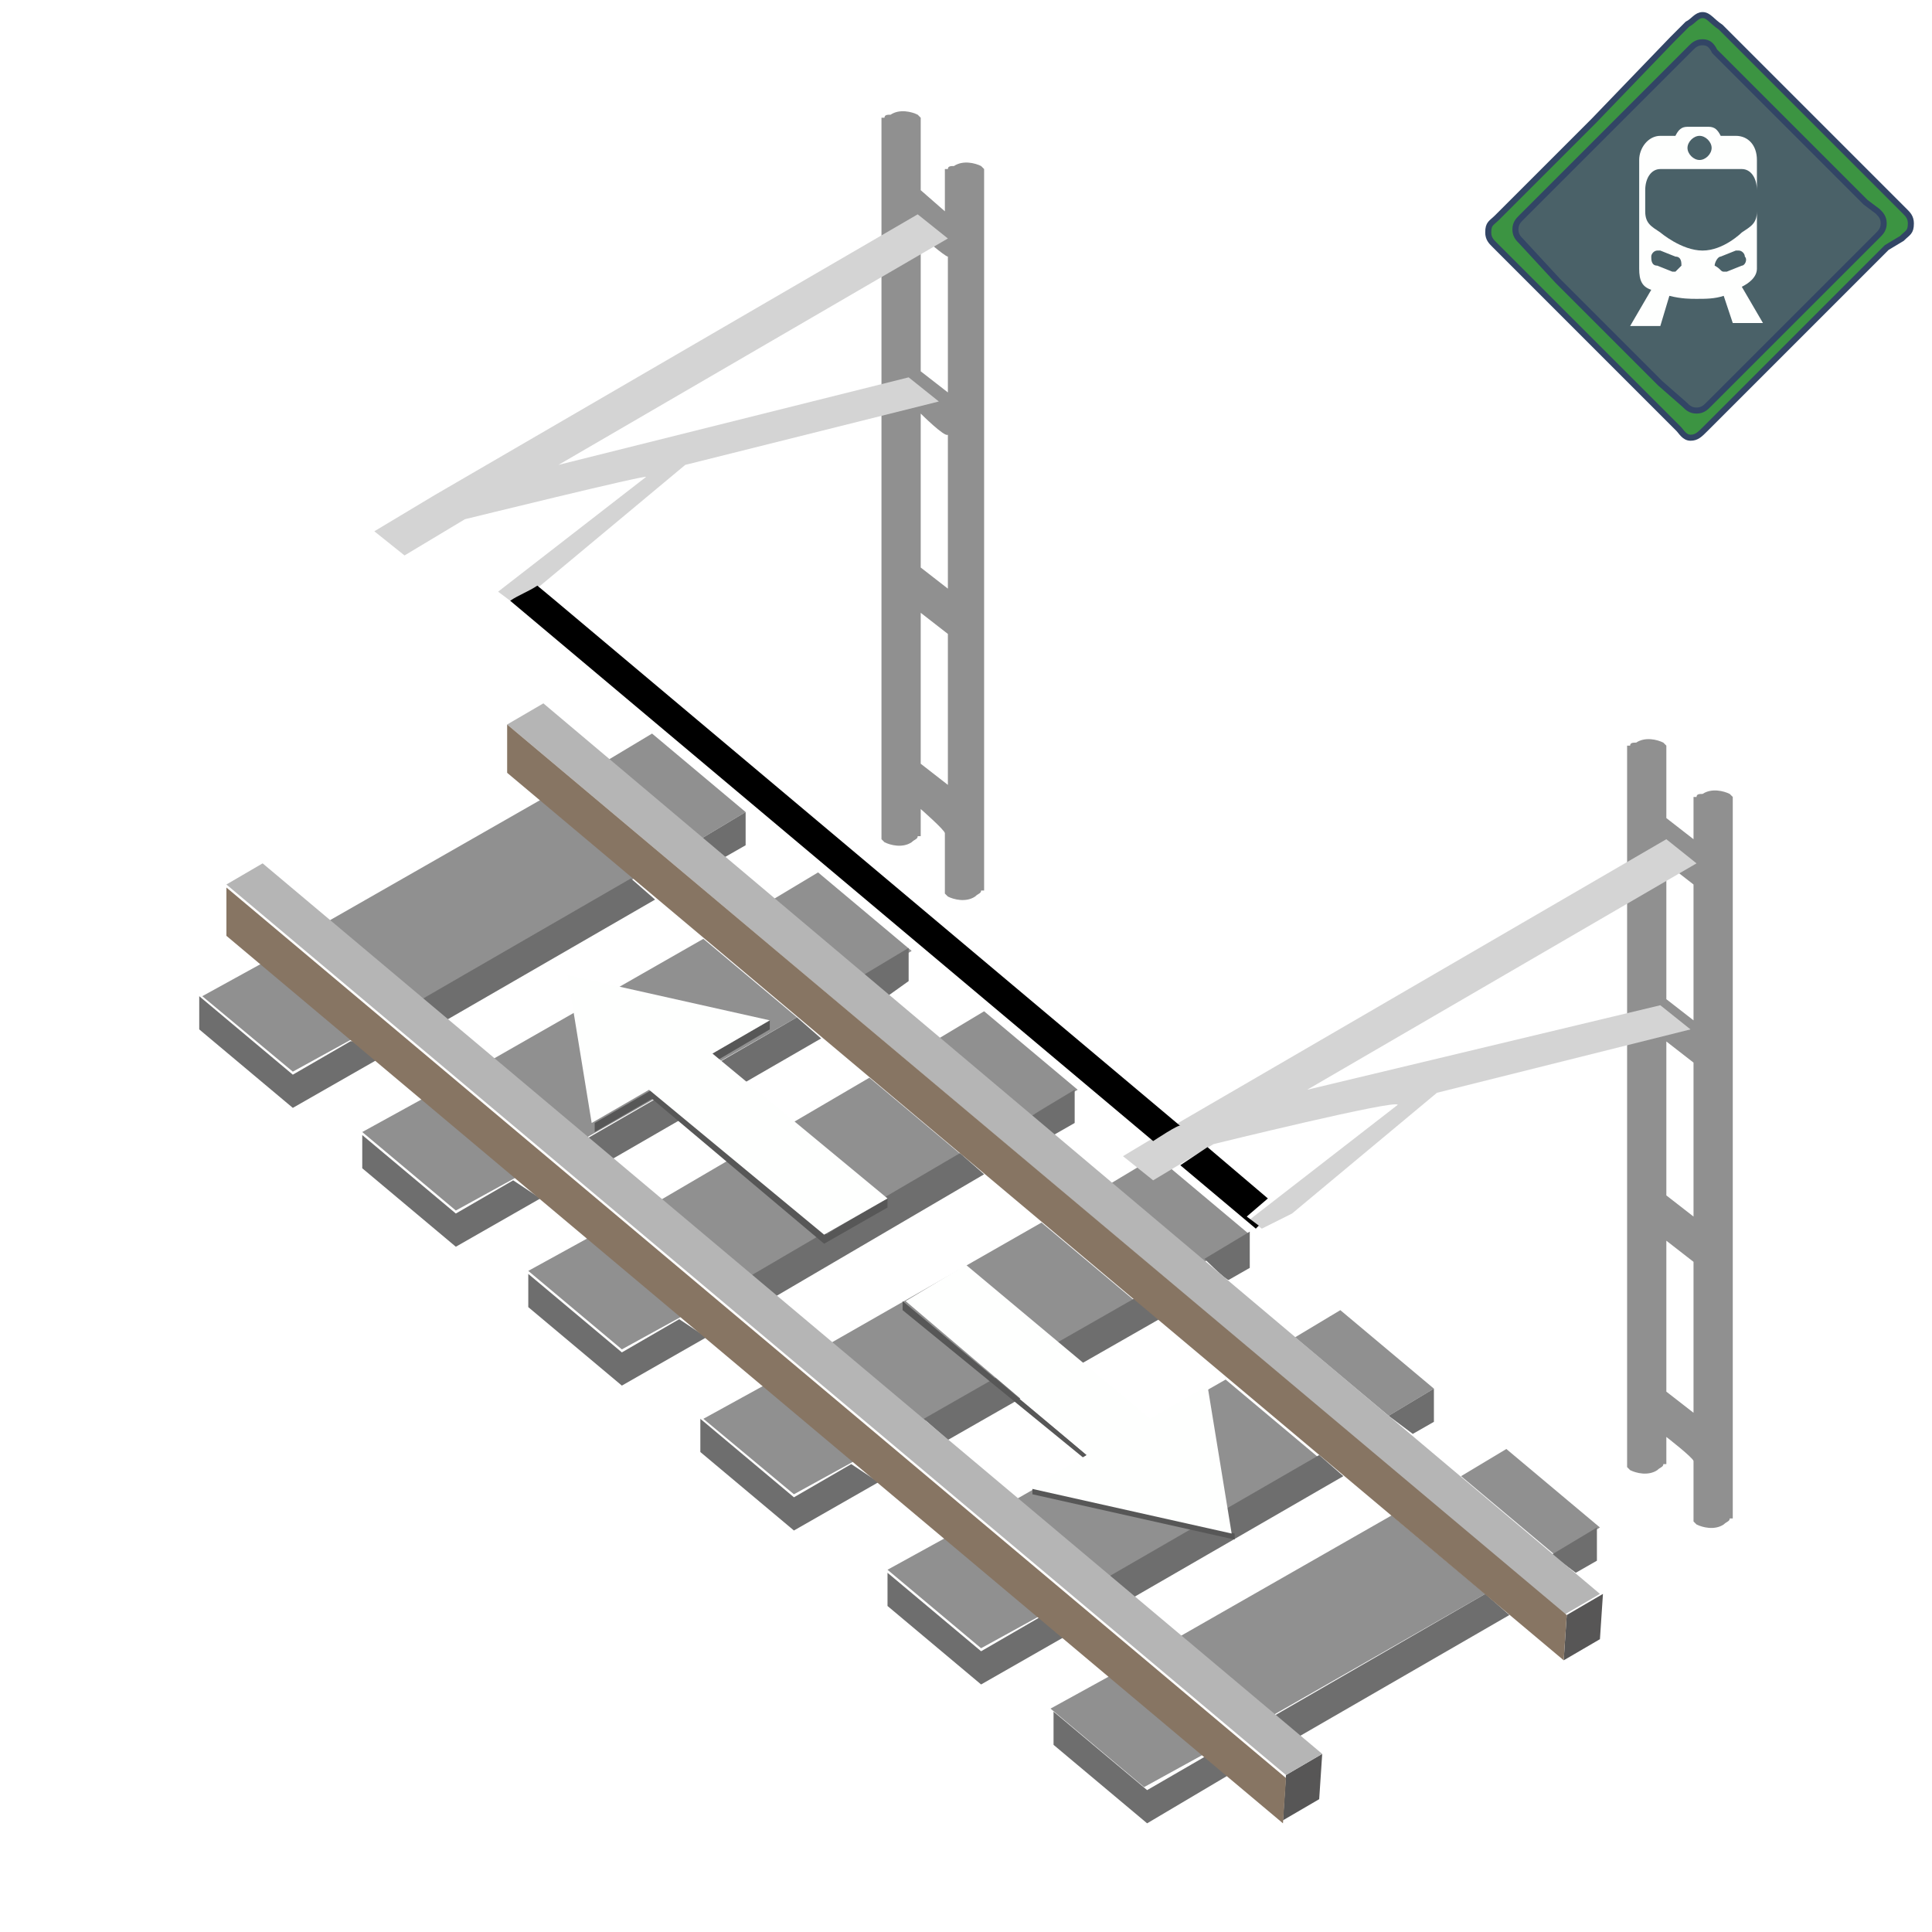
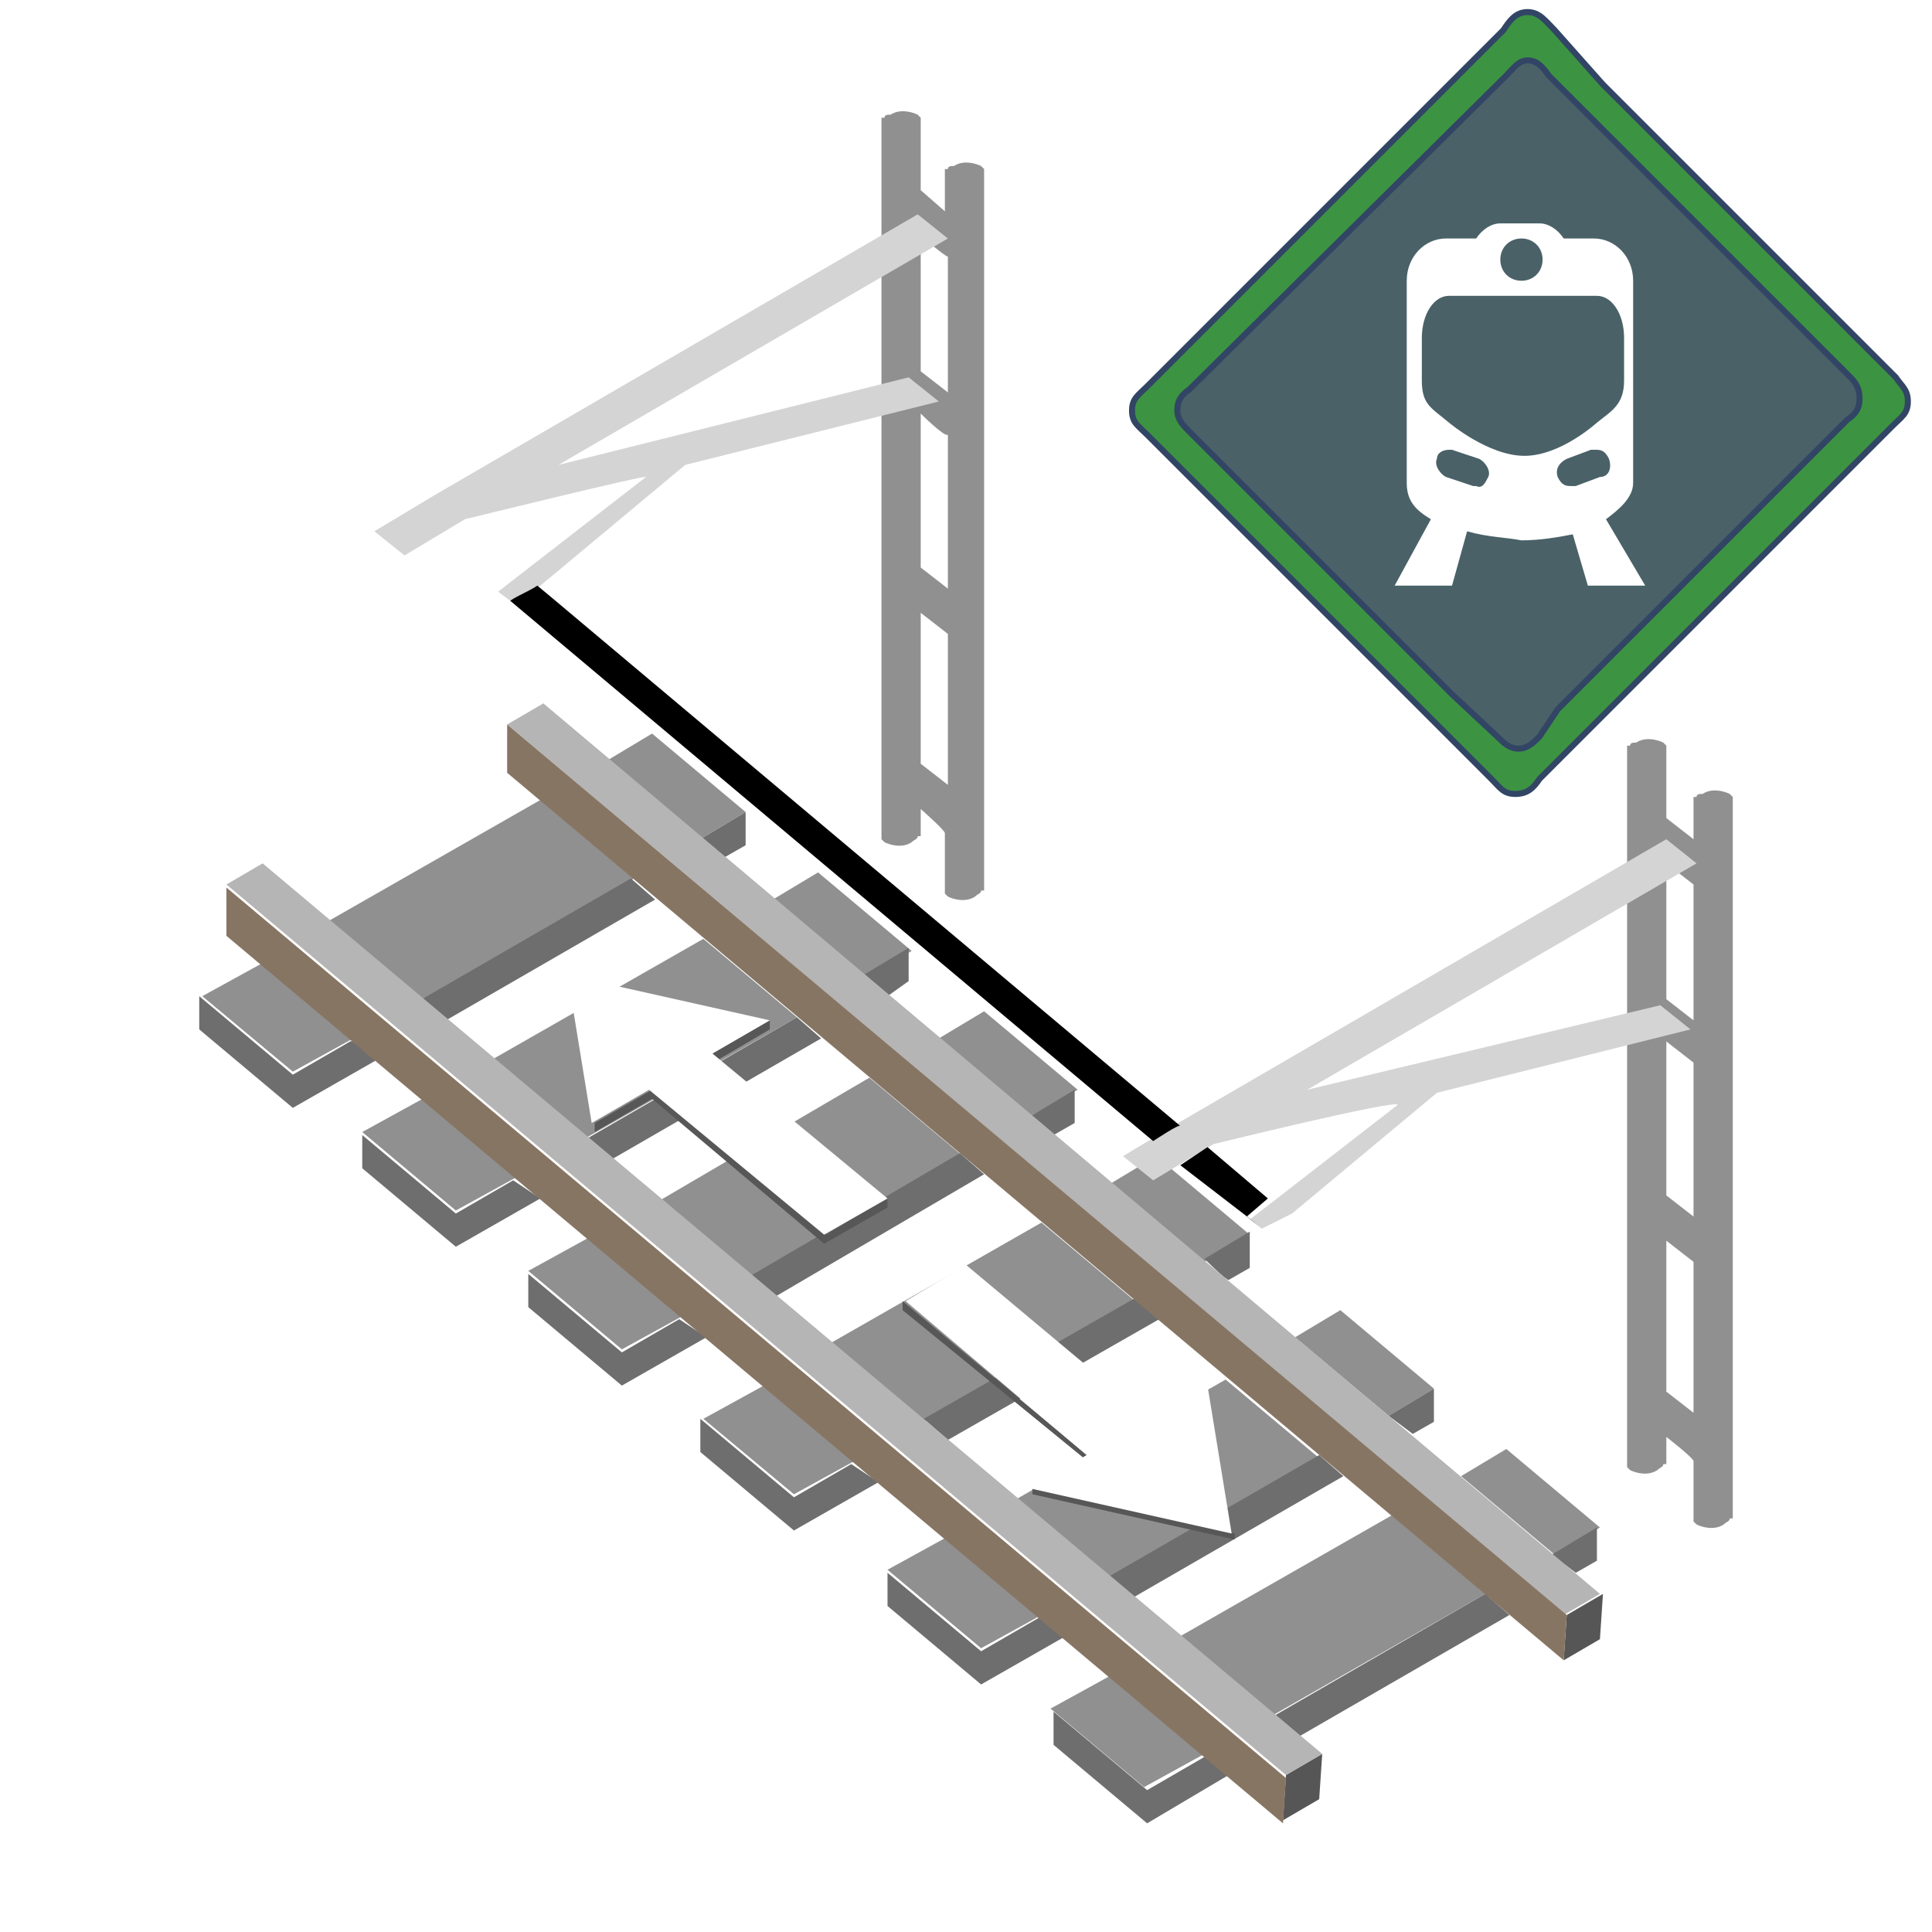
<svg xmlns="http://www.w3.org/2000/svg" version="1.1" id="Layer_1" x="0px" y="0px" viewBox="0 0 64 64" style="enable-background:new 0 0 64 64;" xml:space="preserve">
  <style type="text/css">
	.st0{fill-rule:evenodd;clip-rule:evenodd;fill:#909090;}
	.st1{fill-rule:evenodd;clip-rule:evenodd;fill:#6E6E6E;}
	.st2{fill-rule:evenodd;clip-rule:evenodd;fill:#575656;}
	.st3{fill-rule:evenodd;clip-rule:evenodd;fill:#B5B5B5;}
	.st4{fill-rule:evenodd;clip-rule:evenodd;fill:#575757;}
	.st5{fill-rule:evenodd;clip-rule:evenodd;fill:#D4D4D4;}
	.st6{fill-rule:evenodd;clip-rule:evenodd;fill:#FEFFFE;}
	.st7{fill-rule:evenodd;clip-rule:evenodd;fill:#877563;}
	.st8{fill-rule:evenodd;clip-rule:evenodd;}
	.st9{fill-rule:evenodd;clip-rule:evenodd;fill:#4A6168;}
	.st10{fill:#3C9442;stroke:#324565;stroke-width:0.2;}
- 	.st11{display:none;}
- 	.st12{display:inline;}
- 	.st13{fill-rule:evenodd;clip-rule:evenodd;fill:#3C9442;}
</style>
  <g id="grey">
-     <path class="st0" d="M10.9,30.5l7-4l3.1,2.6l-7,4L10.9,30.5z M16.3,35.1l7-4l3.1,2.6l-7,4C19.4,37.7,16.3,35.1,16.3,35.1z    M20.1,25.2l1.5-0.9l3.1,2.6l-1.5,0.9C23.2,27.8,20.1,25.2,20.1,25.2z M25.6,29.8l1.5-0.9l3.1,2.6l-1.5,0.9   C28.6,32.3,25.6,29.8,25.6,29.8z M31.1,34.4l1.5-0.9l3.1,2.6L34.1,37C34.1,37,31.1,34.4,31.1,34.4z M36.8,39.2l1.5-0.9l3.1,2.6   l-1.5,0.9L36.8,39.2z M37.6,43.1l-7,4l-3.1-2.6l7-4L37.6,43.1z M28.3,48.4l-2,1.1L23.3,47l2-1.1L28.3,48.4z M22.6,43.6l-2,1.1   l-3.1-2.6l2-1.1L22.6,43.6z M21.8,39.8l7-4.1l3.1,2.6l-7,4.1C24.8,42.3,21.8,39.8,21.8,39.8z M11.7,34.4l-2,1.1L6.7,33l2-1.1   C8.6,31.8,11.7,34.4,11.7,34.4z M17.1,39l-2,1.1l-3.1-2.6l2-1.1L17.1,39z M34.5,53.5l-2,1.1l-3.1-2.6l2-1.1L34.5,53.5z M33.6,49.7   l7-4l3.1,2.6l-7,4L33.6,49.7z M39.1,54.2l7-4l3.1,2.6l-7,4L39.1,54.2z M42.9,44.3l1.5-0.9l3.1,2.6L46,46.9L42.9,44.3z M48.4,48.9   l1.5-0.9l3.1,2.6l-1.5,0.9L48.4,48.9z M39.9,58.1l-2,1.1l-3.1-2.6l2-1.1C36.9,55.5,39.9,58.1,39.9,58.1z" />
-     <path class="st1" d="M38.4,43.7l-7,4l-0.8-0.7l7-4L38.4,43.7z M29.1,49.1l-2.8,1.6l-3.1-2.6V47l3.1,2.6l1.9-1.1L29.1,49.1z    M23.4,44.3l-2.8,1.6l-3.1-2.6v-1.1l3.1,2.6l1.9-1.1L23.4,44.3z M24.8,42.3l7-4.1l0.8,0.7l-7,4.1C25.6,43,24.8,42.3,24.8,42.3z    M12.5,35.1l-2.8,1.6l-3.1-2.6V33l3.1,2.6l1.9-1.1C11.7,34.4,12.5,35.1,12.5,35.1z M17.9,39.7l-2.8,1.6l-3.1-2.6v-1.1l3.1,2.6   l1.9-1.1L17.9,39.7z M13.8,33.2l7.1-4.1l0.8,0.7l-7.1,4.1C14.6,33.8,13.8,33.2,13.8,33.2z M19.3,37.8l7.1-4.1l0.8,0.7l-7.1,4.1   L19.3,37.8z M23.2,27.8l1.5-0.9V28L24,28.4L23.2,27.8z M28.6,32.3l1.5-0.9v1.1L29.4,33L28.6,32.3z M34.1,37l1.5-0.9v1.1l-0.7,0.4   L34.1,37z M39.9,41.7l1.5-0.9V42l-0.7,0.4C40.6,42.4,39.9,41.7,39.9,41.7z M51.4,51.5l1.5-0.9v1.1l-0.7,0.4   C52.2,52.1,51.4,51.5,51.4,51.5z M35.3,54.2l-2.8,1.6l-3.1-2.6v-1.1l3.1,2.6l1.9-1.1C34.5,53.5,35.3,54.2,35.3,54.2z M40.7,58.8   L38,60.4l-3.1-2.6v-1.1l3.1,2.6l1.9-1.1C39.9,58.1,40.7,58.8,40.7,58.8z M36.6,52.3l7.1-4.1l0.8,0.7L37.4,53L36.6,52.3z M42.1,56.9   l7.1-4.1l0.8,0.7l-7.1,4.1L42.1,56.9z M46,46.9l1.5-0.9v1.1l-0.7,0.4L46,46.9z" />
-     <path class="st2" d="M42.5,60.3l0.1-1.5l1.2-0.7l-0.1,1.5L42.5,60.3L42.5,60.3z M51.8,55l0.1-1.5l1.2-0.7l-0.1,1.5L51.8,55   C51.8,55,51.8,55,51.8,55z" />
-     <path class="st3" d="M7.5,29.3l1.2-0.7l35.1,29.5l-1.2,0.7L7.5,29.3z M16.8,24l1.2-0.7L53,52.8l-1.2,0.7C51.9,53.5,16.8,24,16.8,24   z" />
-     <path class="st4" d="M35.9,48.3l-6-4.9l0-0.3l6.1,5.1L35.9,48.3z M40.9,50.8l0,0.2l-6.7-1.5l0-0.2L40.9,50.8z M25.5,33.8l0,0.3   l-1.7,1l-0.2-0.2C23.6,34.9,25.5,33.8,25.5,33.8z M29.4,39.7l0,0.3l-2.1,1.2l-5.7-4.8l-1.9,1.1v-0.3l0,0l0,0l1.9-1.1l5.8,4.8   C27.3,40.9,29.4,39.7,29.4,39.7z" />
-     <path class="st0" d="M30.5,26.8v0.9h-0.1c0,0.1-0.1,0.1-0.2,0.2c-0.3,0.2-0.7,0.1-0.9,0c0,0-0.1-0.1-0.1-0.1h0V3.9h0.1   c0-0.1,0.1-0.1,0.2-0.1c0.3-0.2,0.7-0.1,0.9,0c0,0,0.1,0.1,0.1,0.1h0v2.4L31.3,7V5.6h0.1c0-0.1,0.1-0.1,0.2-0.1   c0.3-0.2,0.7-0.1,0.9,0c0,0,0.1,0.1,0.1,0.1h0v23.9h-0.1c0,0.1-0.1,0.1-0.2,0.2c-0.3,0.2-0.7,0.1-0.9,0c0,0-0.1-0.1-0.1-0.1h0v-2   C31.3,27.5,30.5,26.8,30.5,26.8z M30.5,7.8v4.5l0.9,0.7V8.5C31.3,8.5,30.5,7.8,30.5,7.8z M30.5,13.7v5.1l0.9,0.7v-5.1   C31.3,14.5,30.5,13.7,30.5,13.7z M30.5,20.3v5l0.9,0.7v-5L30.5,20.3z M55.2,47.6v0.9h-0.1c0,0.1-0.1,0.1-0.2,0.2   c-0.3,0.2-0.7,0.1-0.9,0c0,0-0.1-0.1-0.1-0.1h0V24.7h0.1c0-0.1,0.1-0.1,0.2-0.1c0.3-0.2,0.7-0.1,0.9,0c0,0,0.1,0.1,0.1,0.1h0v2.4   l0.9,0.7v-1.4h0.1c0-0.1,0.1-0.1,0.2-0.1c0.3-0.2,0.7-0.1,0.9,0c0,0,0.1,0.1,0.1,0.1h0v23.9h-0.1c0,0.1-0.1,0.1-0.2,0.2   c-0.3,0.2-0.7,0.1-0.9,0c0,0-0.1-0.1-0.1-0.1h0v-2C56.1,48.3,55.2,47.6,55.2,47.6z M55.2,34.5v5.1l0.9,0.7v-5.1L55.2,34.5z    M55.2,41.1v5l0.9,0.7v-5L55.2,41.1z M55.2,28.6v4.5l0.9,0.7v-4.5C56.1,29.3,55.2,28.6,55.2,28.6z" />
+     <path class="st0" d="M10.9,30.5l7-4l3.1,2.6l-7,4L10.9,30.5z M16.3,35.1l7-4l3.1,2.6l-7,4C19.4,37.7,16.3,35.1,16.3,35.1z    M20.1,25.2l1.5-0.9l3.1,2.6l-1.5,0.9C23.2,27.8,20.1,25.2,20.1,25.2z M25.6,29.8l1.5-0.9l3.1,2.6l-1.5,0.9   C28.6,32.3,25.6,29.8,25.6,29.8z M31.1,34.4l1.5-0.9l3.1,2.6L34.1,37L31.1,34.4z M36.8,39.2l1.5-0.9l3.1,2.6l-1.5,0.9L36.8,39.2z    M37.6,43.1l-7,4l-3.1-2.6l7-4L37.6,43.1z M28.3,48.4l-2,1.1l-3-2.5l2-1.1L28.3,48.4z M22.6,43.6l-2,1.1l-3.1-2.6l2-1.1L22.6,43.6z    M21.8,39.8l7-4.1l3.1,2.6l-7,4.1C24.8,42.3,21.8,39.8,21.8,39.8z M11.7,34.4l-2,1.1l-3-2.5l2-1.1C8.6,31.8,11.7,34.4,11.7,34.4z    M17.1,39l-2,1.1L12,37.5l2-1.1L17.1,39z M34.5,53.5l-2,1.1L29.4,52l2-1.1L34.5,53.5z M33.6,49.7l7-4l3.1,2.6l-7,4L33.6,49.7z    M39.1,54.2l7-4l3.1,2.6l-7,4L39.1,54.2z M42.9,44.3l1.5-0.9l3.1,2.6L46,46.9L42.9,44.3z M48.4,48.9l1.5-0.9l3.1,2.6l-1.5,0.9   L48.4,48.9z M39.9,58.1l-2,1.1l-3.1-2.6l2-1.1C36.9,55.5,39.9,58.1,39.9,58.1z" />
+     <path class="st1" d="M38.4,43.7l-7,4L30.6,47l7-4L38.4,43.7z M29.1,49.1l-2.8,1.6l-3.1-2.6V47l3.1,2.6l1.9-1.1L29.1,49.1z    M23.4,44.3l-2.8,1.6l-3.1-2.6v-1.1l3.1,2.6l1.9-1.1L23.4,44.3z M24.8,42.3l7-4.1l0.8,0.7l-7,4.1C25.6,43,24.8,42.3,24.8,42.3z    M12.5,35.1l-2.8,1.6l-3.1-2.6V33l3.1,2.6l1.9-1.1C11.7,34.4,12.5,35.1,12.5,35.1z M17.9,39.7l-2.8,1.6L12,38.7v-1.1l3.1,2.6   l1.9-1.1L17.9,39.7z M13.8,33.2l7.1-4.1l0.8,0.7l-7.1,4.1C14.6,33.8,13.8,33.2,13.8,33.2z M19.3,37.8l7.1-4.1l0.8,0.7l-7.1,4.1   L19.3,37.8z M23.2,27.8l1.5-0.9V28L24,28.4L23.2,27.8z M28.6,32.3l1.5-0.9v1.1L29.4,33L28.6,32.3z M34.1,37l1.5-0.9v1.1l-0.7,0.4   L34.1,37z M39.9,41.7l1.5-0.9V42l-0.7,0.4C40.6,42.4,39.9,41.7,39.9,41.7z M51.4,51.5l1.5-0.9v1.1l-0.7,0.4L51.4,51.5z M35.3,54.2   l-2.8,1.6l-3.1-2.6v-1.1l3.1,2.6l1.9-1.1C34.5,53.5,35.3,54.2,35.3,54.2z M40.7,58.8L38,60.4l-3.1-2.6v-1.1l3.1,2.6l1.9-1.1   C39.9,58.1,40.7,58.8,40.7,58.8z M36.6,52.3l7.1-4.1l0.8,0.7L37.4,53L36.6,52.3z M42.1,56.9l7.1-4.1l0.8,0.7l-7.1,4.1L42.1,56.9z    M46,46.9l1.5-0.9v1.1l-0.7,0.4L46,46.9z" />
+     <path class="st2" d="M42.5,60.3l0.1-1.5l1.2-0.7l-0.1,1.5L42.5,60.3L42.5,60.3z M51.8,55l0.1-1.5l1.2-0.7L53,54.3L51.8,55L51.8,55z   " />
+     <path class="st3" d="M7.5,29.3l1.2-0.7l35.1,29.5l-1.2,0.7L7.5,29.3z M16.8,24l1.2-0.7l35,29.5l-1.2,0.7C51.9,53.5,16.8,24,16.8,24   z" />
+     <path class="st4" d="M35.9,48.3l-6-4.9v-0.3l6.1,5.1L35.9,48.3z M40.9,50.8V51l-6.7-1.5v-0.2L40.9,50.8z M25.5,33.8v0.3l-1.7,1   l-0.2-0.2C23.6,34.9,25.5,33.8,25.5,33.8z M29.4,39.7V40l-2.1,1.2l-5.7-4.8l-1.9,1.1v-0.3l0,0l0,0l1.9-1.1l5.8,4.8   C27.3,40.9,29.4,39.7,29.4,39.7z" />
+     <path class="st0" d="M30.5,26.8v0.9h-0.1c0,0.1-0.1,0.1-0.2,0.2c-0.3,0.2-0.7,0.1-0.9,0l-0.1-0.1l0,0V3.9h0.1   c0-0.1,0.1-0.1,0.2-0.1c0.3-0.2,0.7-0.1,0.9,0l0.1,0.1l0,0v2.4L31.3,7V5.6h0.1c0-0.1,0.1-0.1,0.2-0.1c0.3-0.2,0.7-0.1,0.9,0   l0.1,0.1l0,0v23.9h-0.1c0,0.1-0.1,0.1-0.2,0.2c-0.3,0.2-0.7,0.1-0.9,0l-0.1-0.1l0,0v-2C31.3,27.5,30.5,26.8,30.5,26.8z M30.5,7.8   v4.5l0.9,0.7V8.5C31.3,8.5,30.5,7.8,30.5,7.8z M30.5,13.7v5.1l0.9,0.7v-5.1C31.3,14.5,30.5,13.7,30.5,13.7z M30.5,20.3v5l0.9,0.7   v-5L30.5,20.3z M55.2,47.6v0.9h-0.1c0,0.1-0.1,0.1-0.2,0.2c-0.3,0.2-0.7,0.1-0.9,0l-0.1-0.1l0,0V24.7H54c0-0.1,0.1-0.1,0.2-0.1   c0.3-0.2,0.7-0.1,0.9,0l0.1,0.1l0,0v2.4l0.9,0.7v-1.4h0.1c0-0.1,0.1-0.1,0.2-0.1c0.3-0.2,0.7-0.1,0.9,0l0.1,0.1l0,0v23.9h-0.1   c0,0.1-0.1,0.1-0.2,0.2c-0.3,0.2-0.7,0.1-0.9,0l-0.1-0.1l0,0v-2C56.1,48.3,55.2,47.6,55.2,47.6z M55.2,34.5v5.1l0.9,0.7v-5.1   L55.2,34.5z M55.2,41.1v5l0.9,0.7v-5L55.2,41.1z M55.2,28.6v4.5l0.9,0.7v-4.5C56.1,29.3,55.2,28.6,55.2,28.6z" />
    <path class="st5" d="M15.4,17.2l-2,1.2l-1-0.8l2-1.2l16-9.3l1,0.8l-12.9,7.5l11.6-2.9l1,0.8l-8.4,2.1l-4.8,4l-1,0.5l-0.4-0.3   l4.9-3.8C21.5,15.7,15.4,17.2,15.4,17.2z M40.2,37.9l-2,1.2l-1-0.8l2-1.2l16-9.3l1,0.8l-12.9,7.5L55,33.3l1,0.8l-8.4,2.1l-4.8,4   l-1,0.5l-0.4-0.3l4.9-3.8C46.3,36.4,40.2,37.9,40.2,37.9z" />
  </g>
  <g id="white">
-     <path class="st6" d="M27.3,40.9l-5.8-4.8l-1.9,1.1l-0.8-4.9l6.7,1.5l-1.9,1.1l5.8,4.8C29.4,39.7,27.3,40.9,27.3,40.9z M32,41.9   l6.1,5.1l1.9-1.1l0.8,4.9l-6.7-1.5l1.9-1.1L30,43.1L32,41.9z" />
+     <path class="st6" d="M27.3,40.9l-5.8-4.8l-1.9,1.1l-0.8-4.9l6.7,1.5l-1.9,1.1l5.8,4.8C29.4,39.7,27.3,40.9,27.3,40.9z M32,41.9   l6.1,5.1l1.9-1.1l0.8,4.9l-6.7-1.5l1.9-1.1l-6-5.1L32,41.9z" />
  </g>
  <g id="brown">
    <path class="st7" d="M7.5,31v-1.6l35.1,29.5l-0.1,1.5L7.5,31z M16.8,25.6V24l35.1,29.5L51.8,55L16.8,25.6z" />
  </g>
  <g id="black">
-     <path class="st8" d="M38.2,37.8L16.9,19.9c0.3-0.2,0.6-0.3,0.9-0.5l0.6,0.5l20.7,17.4C39.1,37.2,38.2,37.8,38.2,37.8z M41.7,40.6   l-0.1,0.1l-2.5-2.1L40,38l2,1.7l-0.7,0.6C41.3,40.3,41.7,40.6,41.7,40.6z" />
+     <path class="st8" d="M38.2,37.8L16.9,19.9c0.3-0.2,0.6-0.3,0.9-0.5l0.6,0.5l20.7,17.4C39.1,37.2,38.2,37.8,38.2,37.8z M41.7,40.6   L41.7,40.6l-2.6-2L40,38l2,1.7l-0.7,0.6L41.7,40.6z" />
  </g>
  <g>
-     <g id="blue_1_">
-       <path class="st9" d="M56.4,1.4c0.2,0,0.3,0.1,0.4,0.3L57.1,2l0.4,0.4l0.4,0.4l1.5,1.5L61,5.9l0.4,0.4l0.4,0.4L62.2,7    c0.1,0.1,0.2,0.2,0.2,0.4c0,0.2-0.1,0.3-0.2,0.4l-0.8,0.8L61,9l-3.2,3.2L57,13l-0.4,0.4c-0.1,0.1-0.2,0.2-0.4,0.2    c-0.2,0-0.3-0.1-0.4-0.2L55,12.7l-0.4-0.4l-1.5-1.5l-1.5-1.5L50.4,8c-0.1-0.1-0.2-0.2-0.2-0.4c0-0.2,0.1-0.3,0.2-0.4L56,1.6    C56.1,1.5,56.2,1.4,56.4,1.4z" />
+     <g id="blue_2_">
+       <path class="st9" d="M50.6,2c0.3,0,0.5,0.2,0.7,0.5L52,3.2l0.7,0.7l0.7,0.7l2.9,2.9l2.9,2.9l0.7,0.7l0.7,0.7l0.7,0.7    c0.2,0.2,0.3,0.4,0.3,0.7s-0.1,0.5-0.4,0.7l-1.5,1.5L59,16.1L53.1,22l-1.5,1.5L51,24.4c-0.2,0.2-0.4,0.4-0.7,0.4s-0.5-0.2-0.7-0.4    L48.1,23l-0.7-0.7l-2.9-2.9l-2.9-2.9l-2.2-2.2c-0.2-0.2-0.4-0.4-0.4-0.7s0.1-0.5,0.4-0.7L49.9,2.5C50.1,2.3,50.3,2,50.6,2z" />
    </g>
-     <g id="violet_1_">
-       <path class="st10" d="M56.4,0.5c-0.2,0-0.3,0.2-0.5,0.3l-0.5,0.5L52.8,4l-1.8,1.8l-1.4,1.4c-0.2,0.2-0.3,0.2-0.3,0.5    c0,0.2,0.1,0.3,0.2,0.4l1.3,1.3l1.8,1.8l2.2,2.2l0.4,0.4l0.4,0.4c0.1,0.1,0.2,0.3,0.4,0.3c0.2,0,0.3-0.1,0.5-0.3l0.5-0.5l0.5-0.5    l5-5L63,7.9c0.2-0.2,0.3-0.2,0.3-0.5c0-0.2-0.1-0.3-0.2-0.4l-0.4-0.4l-0.4-0.4l-4-4l-0.4-0.4l-0.9-0.9C56.7,0.7,56.6,0.5,56.4,0.5    z M56.4,1.4c0.2,0,0.3,0.1,0.4,0.3L57.1,2l0.4,0.4l0.4,0.4l1.5,1.5L61,5.9l0.4,0.4l0.4,0.4L62.2,7c0.1,0.1,0.2,0.2,0.2,0.4    c0,0.2-0.1,0.3-0.2,0.4l-0.8,0.8L61,9l-3.2,3.2L57,13l-0.4,0.4c-0.1,0.1-0.2,0.2-0.4,0.2c-0.2,0-0.3-0.1-0.4-0.2L55,12.7l-0.4-0.4    l-1.5-1.5l-1.5-1.5L50.4,8c-0.1-0.1-0.2-0.2-0.2-0.4c0-0.2,0.1-0.3,0.2-0.4L56,1.6C56.1,1.5,56.2,1.4,56.4,1.4z" />
+     <g id="violet_2_">
+       <path class="st10" d="M50.6,0.4c-0.4,0-0.6,0.3-0.8,0.6L49,1.8l-5.1,5.1l-3.4,3.4L38,12.8c-0.3,0.3-0.5,0.4-0.5,0.8    c0,0.4,0.2,0.5,0.5,0.8l2.4,2.4l3.3,3.3l4.1,4.1l0.8,0.8l0.8,0.8c0.3,0.3,0.4,0.5,0.8,0.5c0.4,0,0.6-0.2,0.8-0.5l0.8-0.8l0.8-0.8    l9.3-9.3l0.8-0.8c0.3-0.3,0.5-0.4,0.5-0.8c0-0.4-0.2-0.5-0.4-0.8L62,11.7l-0.8-0.8l-7.3-7.3l-0.8-0.8L51.5,1    C51.2,0.7,51,0.4,50.6,0.4z M50.6,2c0.3,0,0.5,0.2,0.7,0.5L52,3.2l0.7,0.7l0.7,0.7l2.9,2.9l2.9,2.9l0.7,0.7l0.7,0.7l0.7,0.7    c0.2,0.2,0.3,0.4,0.3,0.7s-0.1,0.5-0.4,0.7l-1.5,1.5L59,16.1L53.1,22l-1.5,1.5L51,24.4c-0.2,0.2-0.4,0.4-0.7,0.4s-0.5-0.2-0.7-0.4    L48.1,23l-0.7-0.7l-2.9-2.9l-2.9-2.9l-2.2-2.2c-0.2-0.2-0.4-0.4-0.4-0.7s0.1-0.5,0.4-0.7L49.9,2.5C50.1,2.3,50.3,2,50.6,2z" />
    </g>
-     <g id="white_2_">
-       <path class="st6" d="M55.3,9.8l-0.3,1h-1l0.7-1.2c-0.3-0.1-0.4-0.3-0.4-0.7V5.3c0-0.4,0.3-0.8,0.7-0.8h0.5    c0.1-0.2,0.2-0.3,0.4-0.3h0.7c0.2,0,0.3,0.1,0.4,0.3h0.5c0.4,0,0.7,0.3,0.7,0.8v3.6c0,0.3-0.3,0.5-0.5,0.6c-0.1,0.1-0.1,0.1,0,0    l0.7,1.2h-1l-0.3-0.9c-0.3,0.1-0.6,0.1-0.9,0.1C56,9.9,55.7,9.9,55.3,9.8z M56.3,4.5c-0.2,0-0.4,0.2-0.4,0.4    c0,0.2,0.2,0.4,0.4,0.4s0.4-0.2,0.4-0.4C56.7,4.7,56.5,4.5,56.3,4.5z M57.8,8.5c0-0.1-0.1-0.2-0.2-0.2c0,0-0.1,0-0.1,0l-0.5,0.2    c-0.1,0-0.2,0.2-0.2,0.3l0,0C57,8.9,57,9,57.1,9c0,0,0.1,0,0.1,0l0.5-0.2C57.8,8.8,57.9,8.6,57.8,8.5L57.8,8.5z M55.7,8.8    c0-0.1,0-0.3-0.2-0.3L55,8.3c0,0,0,0-0.1,0c-0.1,0-0.2,0.1-0.2,0.2l0,0c0,0.1,0,0.3,0.2,0.3L55.4,9c0,0,0,0,0.1,0    C55.5,9,55.6,8.9,55.7,8.8L55.7,8.8z M55,5.6c-0.3,0-0.5,0.3-0.5,0.7V7c0,0.4,0.2,0.5,0.5,0.7c0,0,0.7,0.6,1.4,0.6    c0.7,0,1.3-0.6,1.3-0.6c0.3-0.2,0.5-0.3,0.5-0.7V6.3c0-0.4-0.2-0.7-0.5-0.7H55z" />
-     </g>
-   </g>
-   <g class="st11">
-     <g id="green_1_" class="st12">
-       <path class="st13" d="M55.5,12.7C52.9,11.9,51,9.5,51,6.6c0-3.5,2.9-6.4,6.4-6.4s6.4,2.9,6.4,6.4c0,2.8-1.8,5.1-4.2,6l-2,1.6    L55.5,12.7z" />
-     </g>
-     <g id="white_3_" class="st12">
-       <path class="st6" d="M56.3,9.2l-0.3,1h-1.2L55.5,9C55.2,8.8,55,8.6,55,8.2v-4c0-0.5,0.4-0.8,0.9-0.8h0.6V3.1    c0-0.3,0.3-0.6,0.6-0.6h0.9c0.3,0,0.6,0.3,0.6,0.6v0.3H59c0.5,0,0.9,0.4,0.9,0.8v4c0,0.3-0.3,0.5-0.6,0.7l0.8,1.3h-1.2l-0.3-1    c-0.3,0.1-0.7,0.1-1,0.1C57.1,9.3,56.7,9.3,56.3,9.2z M59.5,5.1c0-0.3-0.3-0.6-0.6-0.6h-3.1c-0.3,0-0.6,0.3-0.6,0.6    c0,0.3,0.3,0.6,0.6,0.6H59C59.3,5.7,59.5,5.4,59.5,5.1z M57.4,2.9c-0.2,0-0.4,0.2-0.4,0.4c0,0.2,0.2,0.4,0.4,0.4    c0.2,0,0.4-0.2,0.4-0.4C57.8,3.1,57.6,2.9,57.4,2.9z M58.8,7.4c-0.2,0-0.4,0.2-0.4,0.5l0,0c0,0.2,0.2,0.4,0.5,0.4    c0.2,0,0.4-0.2,0.4-0.5l0,0C59.2,7.5,59,7.4,58.8,7.4z M56.1,7.4c-0.2,0-0.4,0.2-0.4,0.5l0,0c0,0.2,0.2,0.4,0.5,0.4    c0.2,0,0.4-0.2,0.4-0.5l0,0C56.5,7.5,56.3,7.4,56.1,7.4z" />
-     </g>
-   </g>
-   <g class="st11">
-     <g id="green_2_" class="st12">
-       <path class="st13" d="M42.5,12.7C39.9,11.9,38,9.5,38,6.6c0-3.5,2.9-6.4,6.4-6.4s6.4,2.9,6.4,6.4c0,2.8-1.8,5.1-4.2,6l-2,1.6    L42.5,12.7z" />
-     </g>
-     <g id="white_4_" class="st12">
-       <path class="st6" d="M43.3,9.2l-0.3,1.1h-1.2L42.5,9C42.2,8.8,42,8.6,42,8.2V3.9C42,3.4,42.4,3,42.8,3h0.6    c0.1-0.2,0.3-0.3,0.5-0.3h0.8c0.2,0,0.4,0.1,0.5,0.3H46c0.5,0,0.9,0.4,0.9,0.9v4.3c0,0.3-0.3,0.6-0.6,0.7c-0.2,0.1-0.2,0.1,0,0    l0.8,1.4h-1.2l-0.3-1.1c-0.3,0.1-0.7,0.1-1,0.1C44.1,9.3,43.7,9.3,43.3,9.2z M44.4,3C44.2,3,44,3.2,44,3.5c0,0.3,0.2,0.5,0.4,0.5    c0.2,0,0.4-0.2,0.4-0.5C44.8,3.2,44.6,3,44.4,3z M46.2,7.7c0-0.1-0.2-0.2-0.3-0.2c0,0,0,0,0,0l-0.5,0.2c-0.1,0.1-0.2,0.2-0.2,0.4    l0,0c0,0.1,0.2,0.2,0.3,0.2c0,0,0,0,0,0L46,8.1C46.2,8,46.3,7.9,46.2,7.7L46.2,7.7z M43.7,8.1c0-0.2,0-0.3-0.2-0.4l-0.5-0.2    c-0.1,0-0.3,0-0.3,0.2c0,0,0,0,0,0l0,0c0,0.2,0,0.3,0.2,0.4l0.5,0.2C43.5,8.3,43.6,8.2,43.7,8.1C43.7,8.1,43.7,8.1,43.7,8.1    C43.7,8.1,43.7,8.1,43.7,8.1z M42.8,4.2c-0.3,0-0.6,0.4-0.6,0.9V6c0,0.5,0.2,0.6,0.6,0.9c0,0,0.8,0.7,1.6,0.7    c0.8,0,1.5-0.7,1.5-0.7c0.3-0.2,0.6-0.4,0.6-0.9V5.1c0-0.5-0.3-0.9-0.6-0.9C46,4.2,42.8,4.2,42.8,4.2z" />
+     <g id="white_5_">
+       <path class="st6" d="M48.6,17.6l-0.5,1.8h-1.9l1.2-2.2c-0.5-0.3-0.8-0.6-0.8-1.2V9.3c0-0.8,0.6-1.4,1.3-1.4h1    c0.2-0.3,0.5-0.5,0.8-0.5H51c0.3,0,0.6,0.2,0.8,0.5h1c0.7,0,1.3,0.6,1.3,1.4V16c0,0.5-0.5,0.9-0.9,1.2c-0.2,0.2-0.2,0.2,0,0    l1.3,2.2h-1.9l-0.5-1.7c-0.5,0.1-1.1,0.2-1.7,0.2C49.9,17.8,49.3,17.8,48.6,17.6z M50.4,7.9c-0.4,0-0.7,0.3-0.7,0.7    c0,0.4,0.3,0.7,0.7,0.7s0.7-0.3,0.7-0.7C51.1,8.2,50.8,7.9,50.4,7.9z M53.3,15.2c-0.1-0.2-0.2-0.3-0.4-0.3c-0.1,0-0.1,0-0.2,0    l-0.8,0.3c-0.2,0.1-0.4,0.3-0.3,0.6l0,0c0.1,0.2,0.2,0.3,0.4,0.3c0.1,0,0.1,0,0.2,0l0.8-0.3C53.3,15.8,53.4,15.5,53.3,15.2    L53.3,15.2z M49.3,15.8c0.1-0.2-0.1-0.5-0.3-0.6l-0.9-0.3H48c-0.2,0-0.4,0.1-0.4,0.3l0,0c-0.1,0.2,0.1,0.5,0.3,0.6l0.9,0.3h0.1    C49.1,16.2,49.2,16,49.3,15.8L49.3,15.8z M48,9.8c-0.5,0-0.9,0.6-0.9,1.4v1.4c0,0.8,0.3,0.9,0.9,1.4c0,0,1.3,1.1,2.5,1.1    s2.4-1.1,2.4-1.1c0.5-0.4,0.9-0.6,0.9-1.4v-1.4c0-0.8-0.4-1.4-0.9-1.4H48z" />
    </g>
  </g>
</svg>
